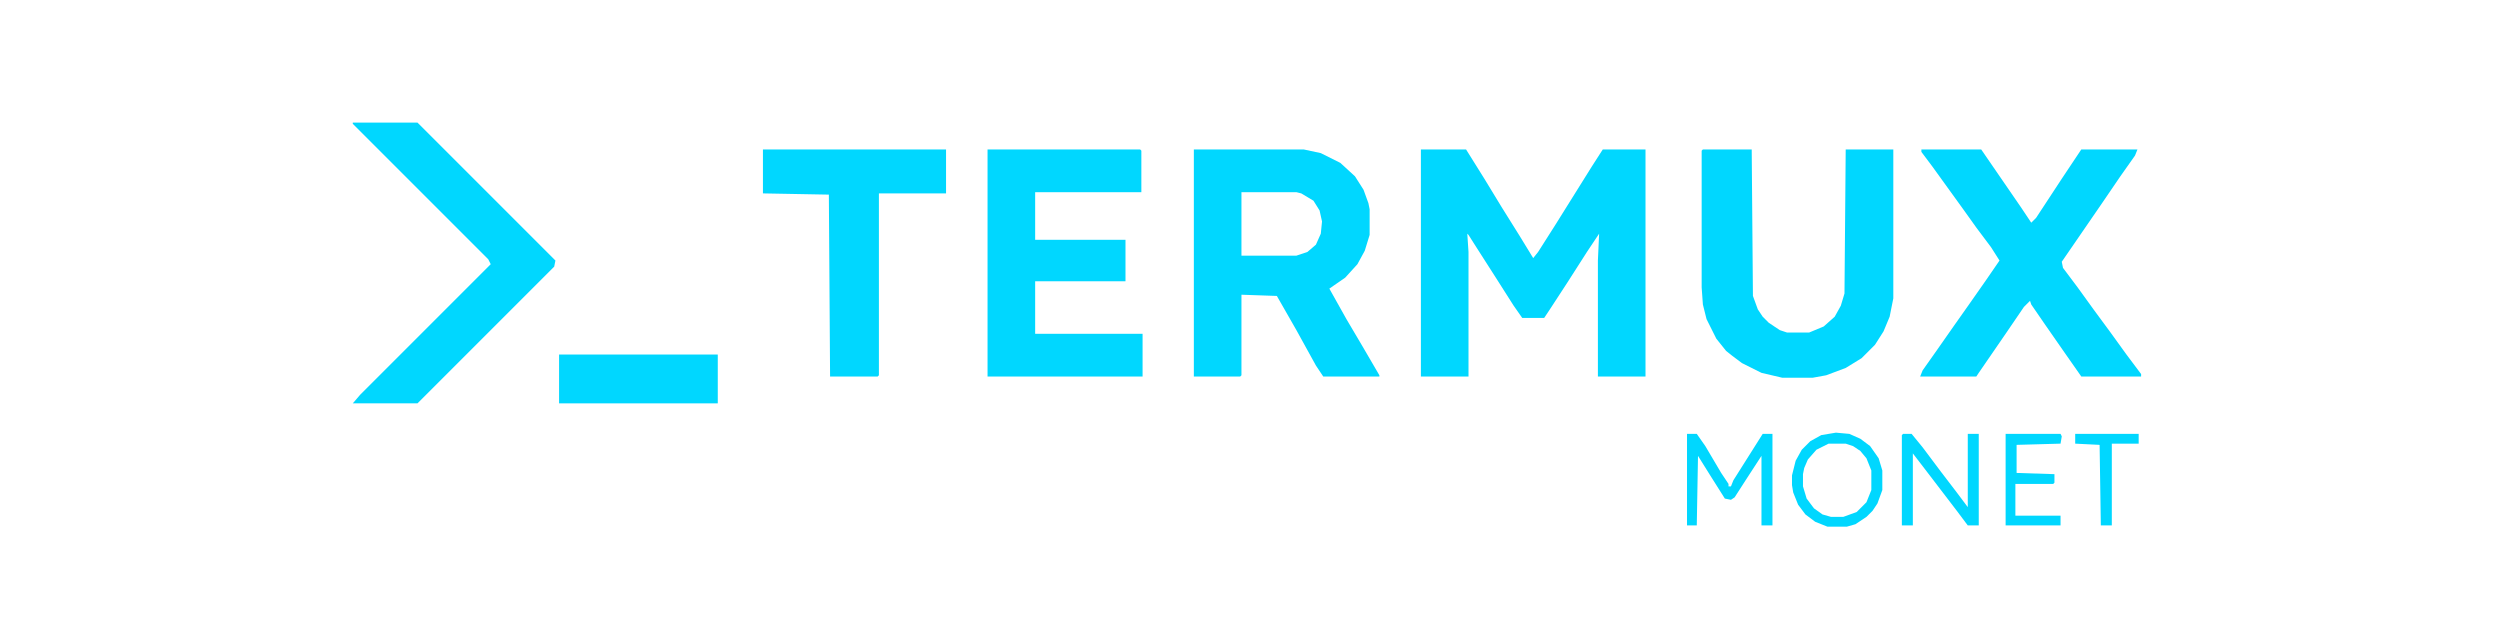
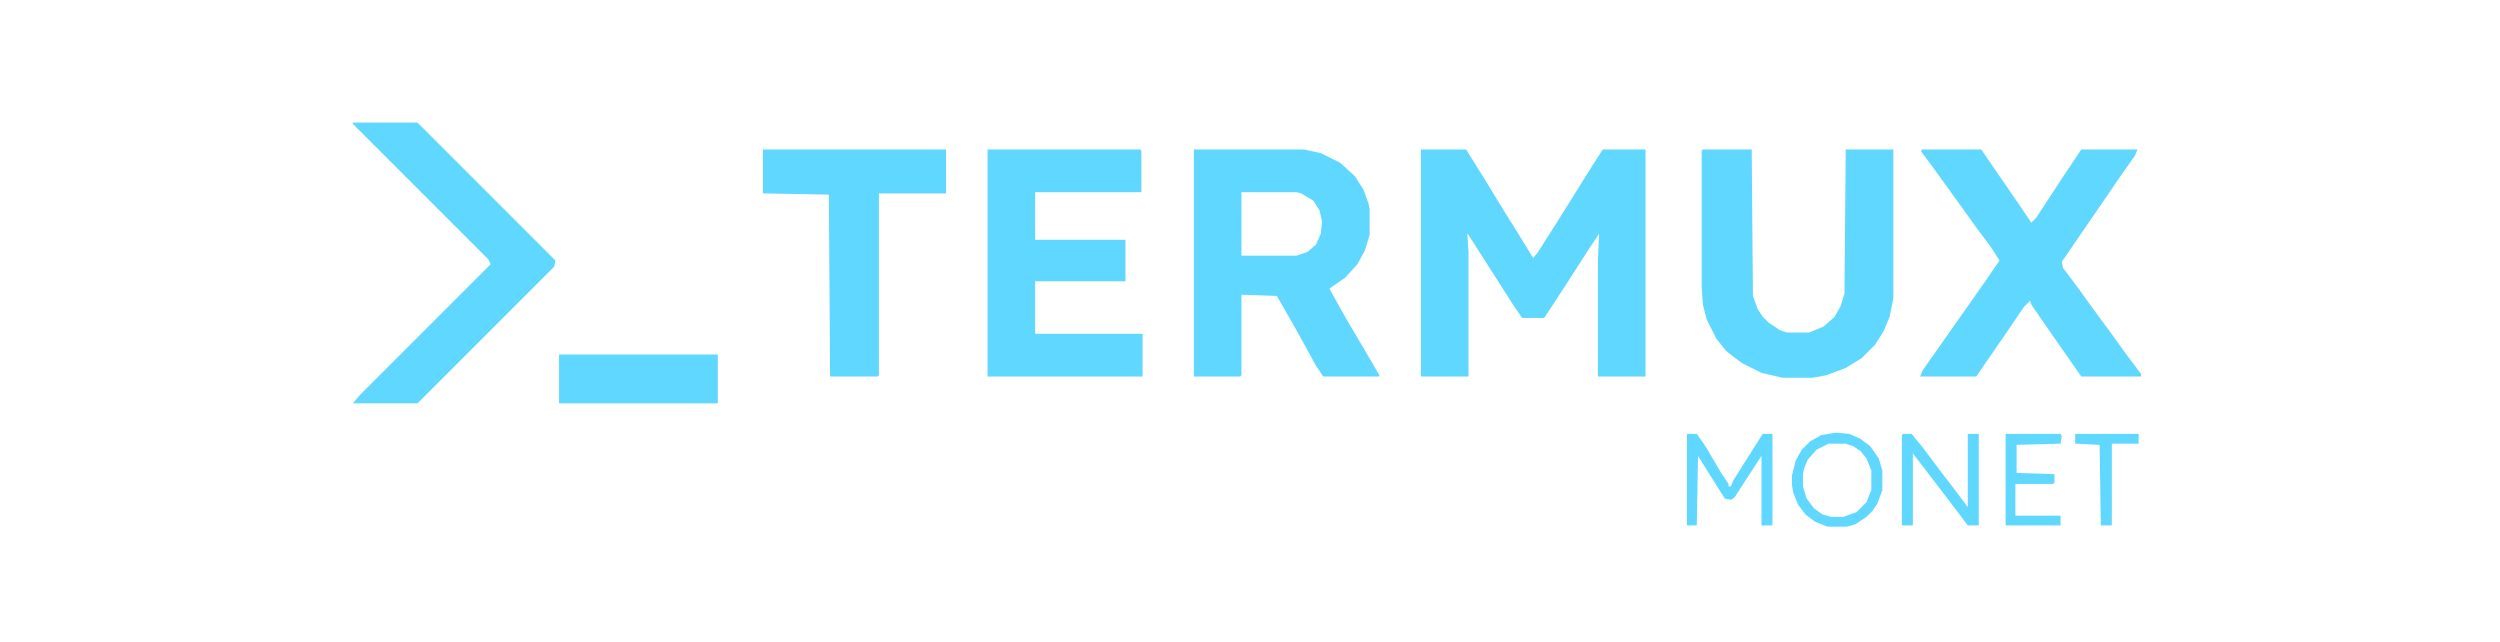
<svg xmlns="http://www.w3.org/2000/svg" viewBox="0 0 2048 525" width="1920" height="493">
  <defs>
    <linearGradient id="cyanmagentagradient" x1="0%" y1="0%" x2="100%" y2="100%">
-       <stop offset="0%" style="stop-color:#00d7ff; stop-opacity:1" />
-       <stop offset="100%" style="stop-color:#00d7ff; stop-opacity:1" />
+       <stop offset="0%" style="stop-color:#5fd7ff; stop-opacity:1" />
+       <stop offset="100%" style="stop-color:#5fd7ff; stop-opacity:1" />
    </linearGradient>
  </defs>
  <g fill="url(#cyanmagentagradient)">
    <path transform="translate(1164,122)" d="m0 0h37l15 24 14 23 15 24 11 18 4-5 14-22 30-48 9-14h35v186h-39v-95l1-22-10 15-16 25-15 23-4 6h-18l-7-10-14-22-16-25-7-11-1-1 1 15v102h-39z" />
    <path transform="translate(978,122)" d="m0 0h90l14 3 16 8 12 11 7 11 4 11 1 5v21l-4 13-6 11-10 11-13 9 14 25 13 22 14 24v1h-46l-6-9-16-29-16-28-29-1v66l-1 1h-38zm39 35v52h45l9-3 7-6 4-9 1-10-2-9-5-8-10-6-4-1z" />
    <path transform="translate(1395,122)" d="m0 0h40l1 120 4 11 4 6 5 5 9 6 6 2h18l12-5 9-8 5-9 3-10 1-118h39v122l-3 15-5 12-7 11-11 11-13 8-16 6-11 2h-25l-17-4-16-8-8-6-5-4-8-10-8-16-3-12-1-14v-112z" />
    <path transform="translate(1574,122)" d="m0 0h49l33 48 8 12 4-4 21-32 16-24h46l-2 5-12 17-15 22-33 48 1 5 12 16 13 18 14 19 13 18 12 16v2h-49l-14-20-16-23-11-16-1-3-5 5-15 22-22 32-2 3h-46l2-5 12-17 14-20 12-17 14-20 11-16-7-11-12-16-10-14-26-36-9-12z" />
    <path transform="translate(809,122)" d="m0 0h125l1 1v34h-87v39h74v34h-74v43h88v35h-127z" />
    <path transform="translate(289,100)" d="m0 0h53l113 113-1 5-112 112h-53l6-7 107-107-2-4-111-111z" />
    <path transform="translate(625,122)" d="m0 0h150v36h-55v149l-1 1h-39l-1-149-54-1z" />
    <path transform="translate(458,290)" d="m0 0h130v40h-130z" />
    <path transform="translate(1382,355)" d="m0 0h8l7 10 13 22 6 9v2h2l2-5 24-38h8v75h-9v-57l-13 20-9 14-3 2-5-1-12-19-10-16-1 57h-8z" />
    <path transform="translate(1559,355)" d="m0 0h7l9 11 15 20 13 17 9 12v-60h9v75h-9l-9-12-26-34-10-13v59h-9v-74z" />
    <path transform="translate(1504,354)" d="m0 0 11 1 9 4 8 6 7 10 3 10v16l-4 11-4 6-5 5-9 6-7 2h-16l-10-4-8-6-6-8-4-10-1-6v-8l3-12 5-9 7-7 9-5zm-6 9-10 5-7 8-3 7-1 5v10l3 10 6 8 7 5 7 2h10l11-4 8-8 4-10v-16l-4-10-5-6-6-4-6-2z" />
    <path transform="translate(1643,355)" d="m0 0h45l1 2-1 6-36 1v23l31 1v7l-1 1h-31v26h37v8h-45z" />
    <path transform="translate(1700,355)" d="m0 0h52v8h-22v67h-9l-1-66-20-1z" />
  </g>
</svg>
